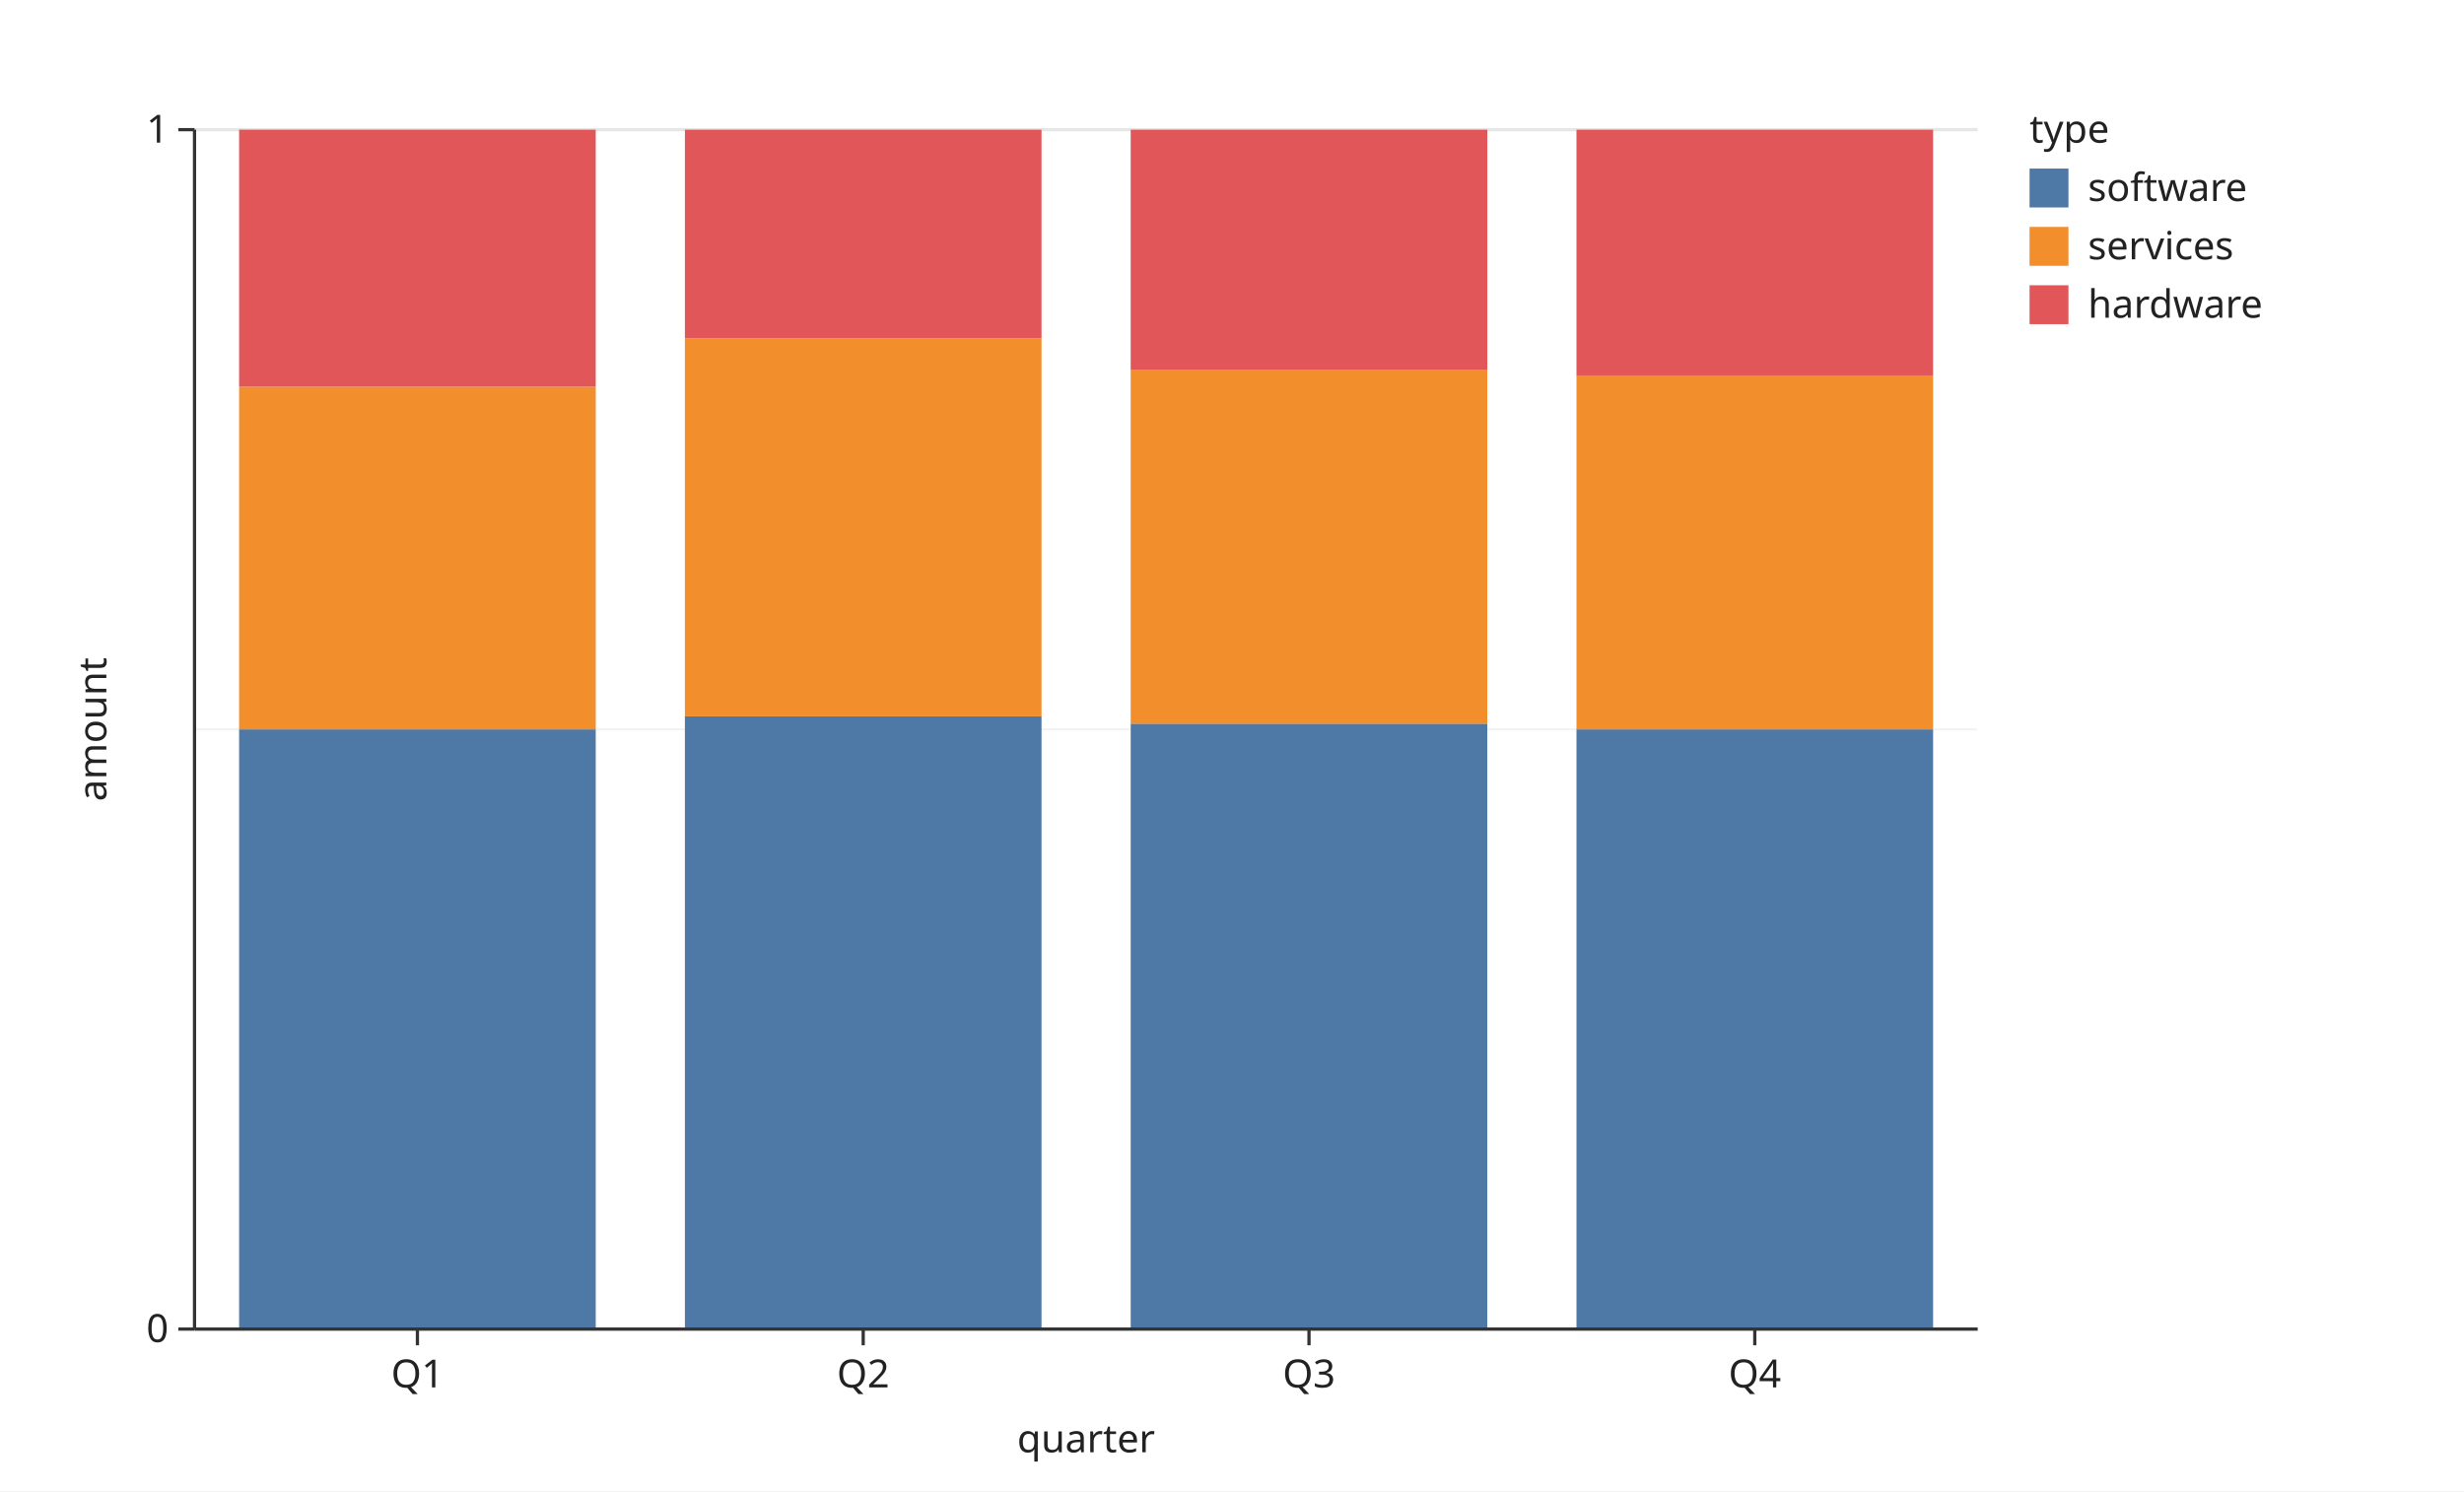
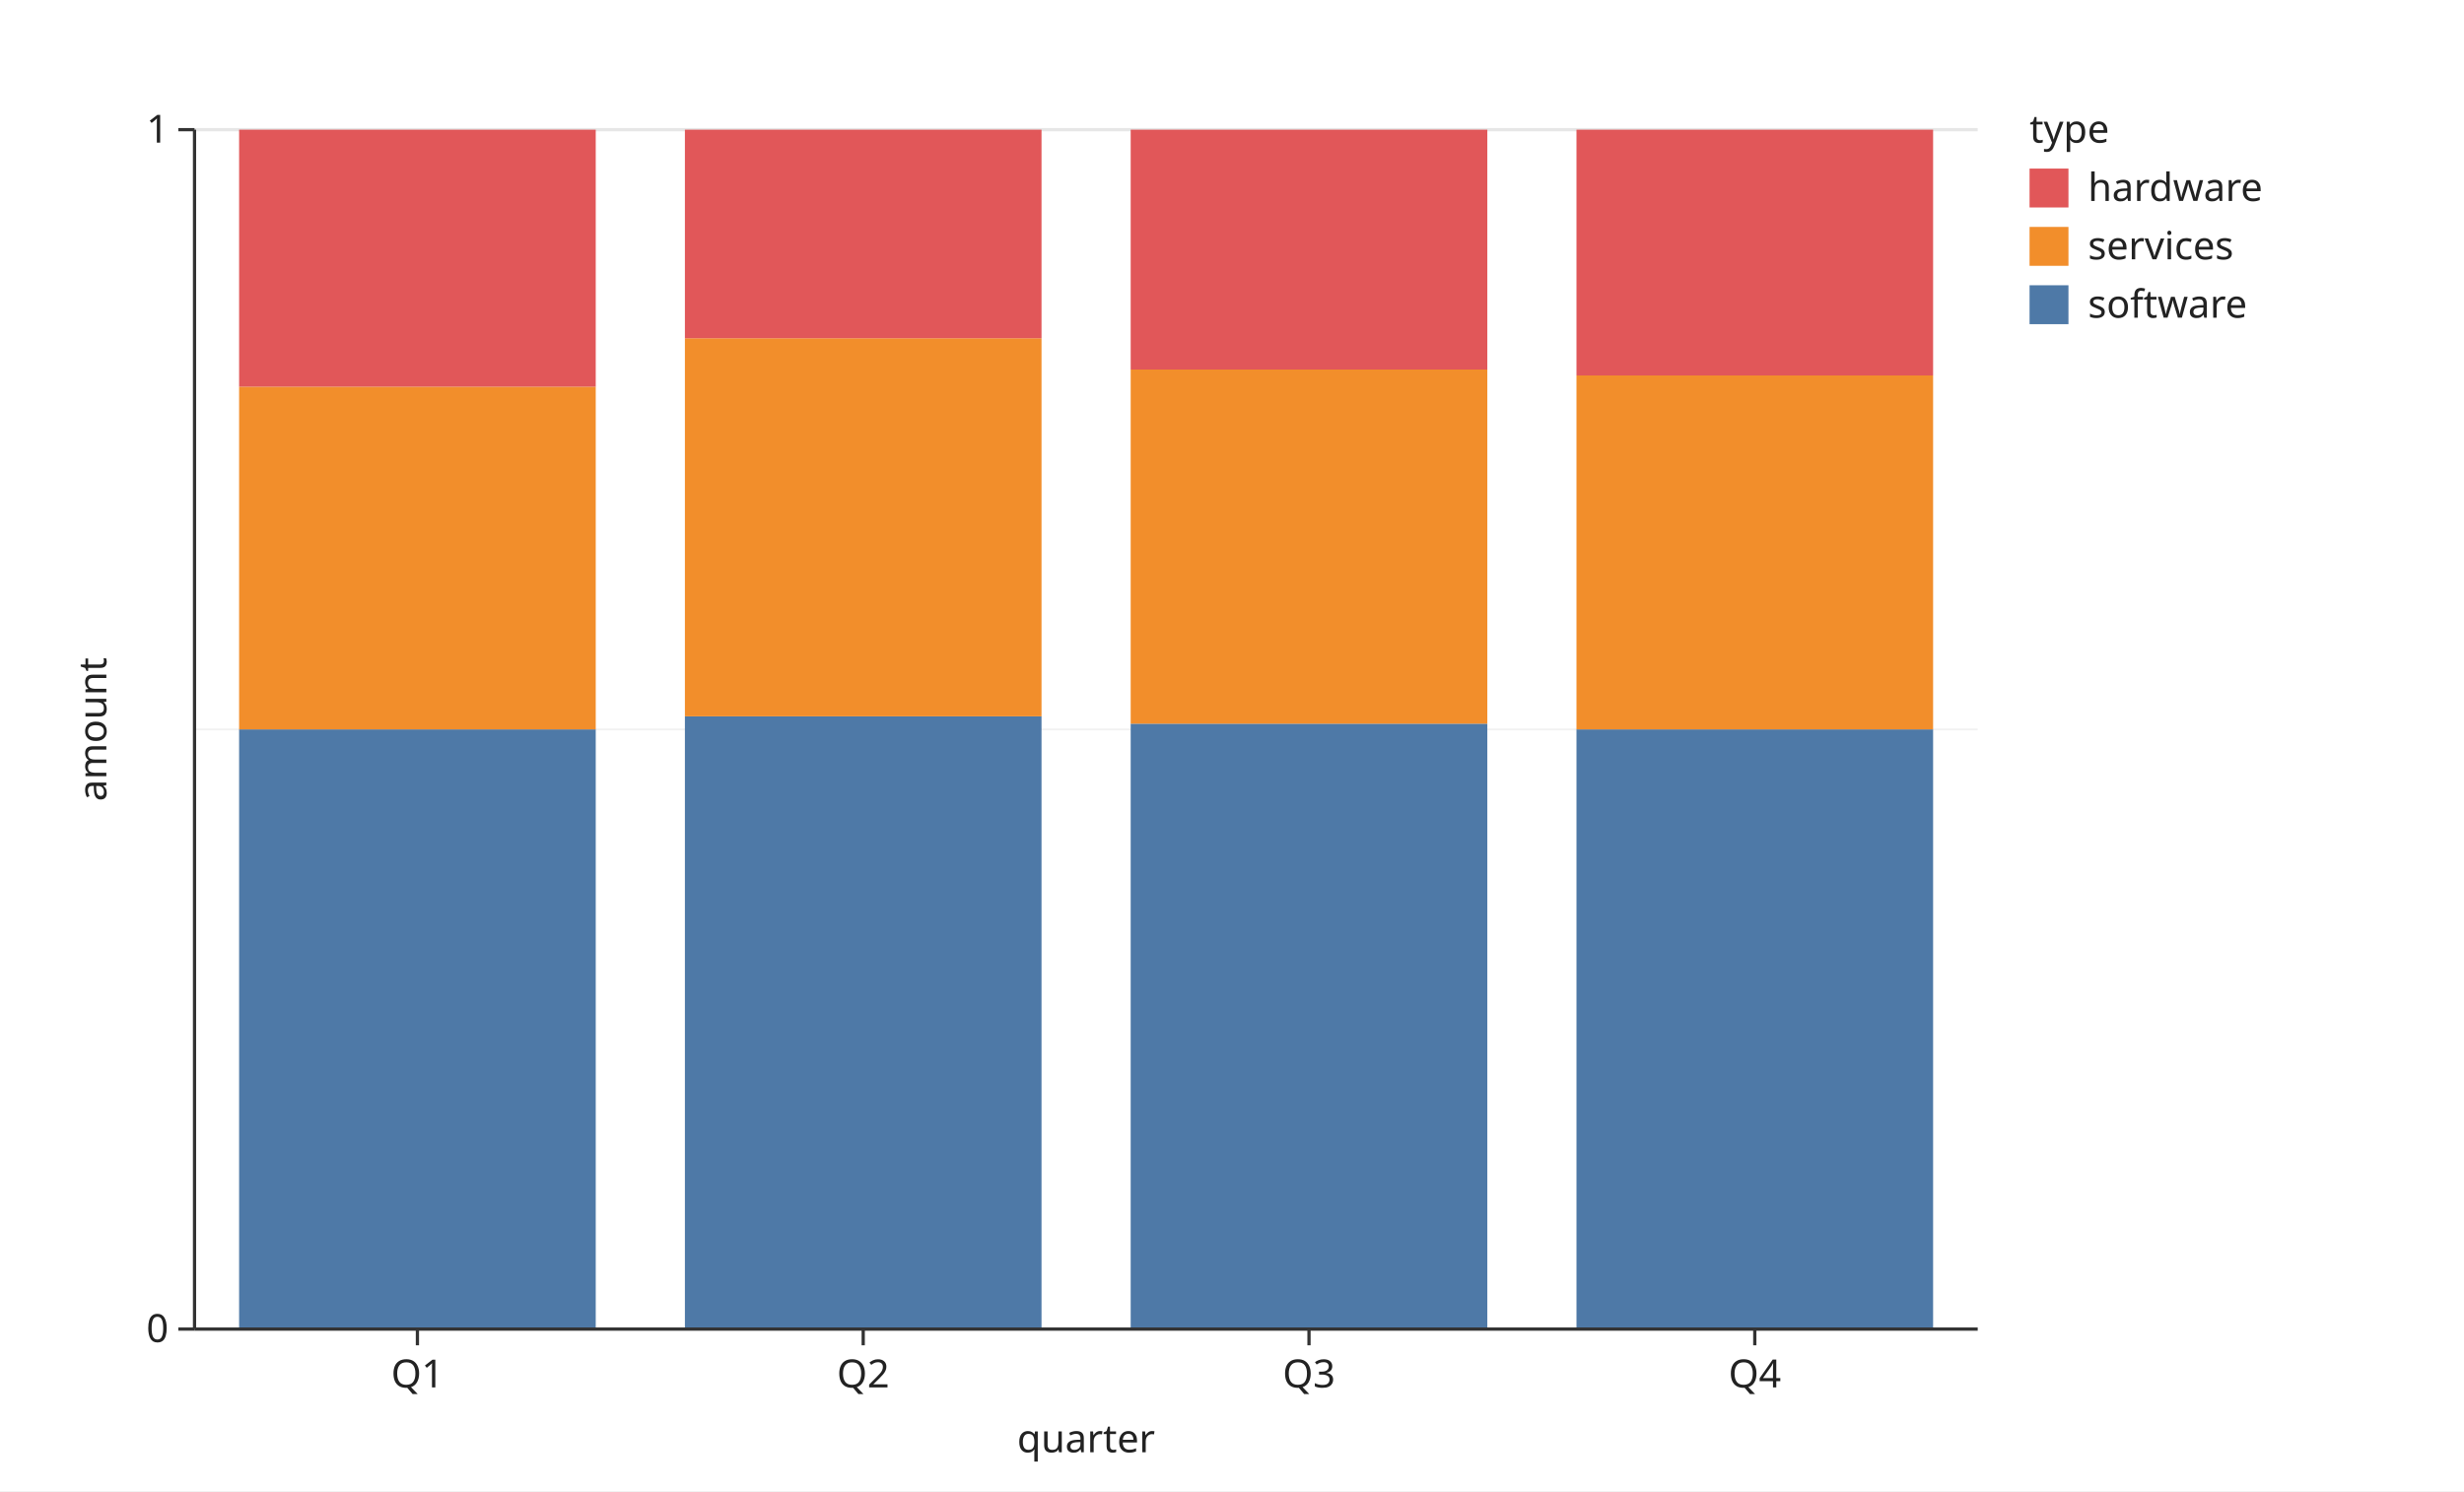
<svg xmlns="http://www.w3.org/2000/svg" width="760" height="460" viewBox="0 0 760 460" role="img">
  <rect class="algraf-background" x="0" y="0" width="760" height="460" fill="#ffffff" />
  <rect class="algraf-plot-area" x="60" y="40" width="550" height="370" fill="#ffffff" />
  <g class="algraf-grid">
    <line x1="60" y1="225" x2="610" y2="225" stroke="#f2f2f2" stroke-width="0.6" />
    <line x1="60" y1="410" x2="610" y2="410" stroke="#e6e6e6" stroke-width="1" />
    <line x1="60" y1="40" x2="610" y2="40" stroke="#e6e6e6" stroke-width="1" />
  </g>
  <g class="algraf-layer algraf-geom-bar">
    <rect x="73.75" y="225" width="110" height="185" fill="#4E79A7" opacity="1" />
    <rect x="73.75" y="119.286" width="110" height="105.714" fill="#F28E2B" opacity="1" />
    <rect x="73.75" y="40" width="110" height="79.286" fill="#E15759" opacity="1" />
    <rect x="211.25" y="220.978" width="110" height="189.022" fill="#4E79A7" opacity="1" />
    <rect x="211.25" y="104.348" width="110" height="116.63" fill="#F28E2B" opacity="1" />
    <rect x="211.25" y="40" width="110" height="64.348" fill="#E15759" opacity="1" />
    <rect x="348.75" y="223.238" width="110" height="186.762" fill="#4E79A7" opacity="1" />
    <rect x="348.75" y="114" width="110" height="109.238" fill="#F28E2B" opacity="1" />
    <rect x="348.75" y="40" width="110" height="74" fill="#E15759" opacity="1" />
    <rect x="486.25" y="225" width="110" height="185" fill="#4E79A7" opacity="1" />
    <rect x="486.25" y="115.82" width="110" height="109.18" fill="#F28E2B" opacity="1" />
    <rect x="486.25" y="40" width="110" height="75.82" fill="#E15759" opacity="1" />
  </g>
  <g class="algraf-axes">
    <line x1="60" y1="410" x2="610" y2="410" stroke="#333333" stroke-width="1" />
    <line x1="128.75" y1="410" x2="128.75" y2="415" stroke="#333333" stroke-width="1" />
    <text x="128.75" y="428" text-anchor="middle" font-family="system-ui, sans-serif" font-size="12" fill="#222222">Q1</text>
    <line x1="266.25" y1="410" x2="266.25" y2="415" stroke="#333333" stroke-width="1" />
    <text x="266.25" y="428" text-anchor="middle" font-family="system-ui, sans-serif" font-size="12" fill="#222222">Q2</text>
    <line x1="403.75" y1="410" x2="403.75" y2="415" stroke="#333333" stroke-width="1" />
    <text x="403.75" y="428" text-anchor="middle" font-family="system-ui, sans-serif" font-size="12" fill="#222222">Q3</text>
    <line x1="541.25" y1="410" x2="541.25" y2="415" stroke="#333333" stroke-width="1" />
    <text x="541.25" y="428" text-anchor="middle" font-family="system-ui, sans-serif" font-size="12" fill="#222222">Q4</text>
    <text x="335" y="448" text-anchor="middle" font-family="system-ui, sans-serif" font-size="12" fill="#222222">quarter</text>
    <line x1="60" y1="40" x2="60" y2="410" stroke="#333333" stroke-width="1" />
    <line x1="55" y1="410" x2="60" y2="410" stroke="#333333" stroke-width="1" />
    <text x="52" y="414" text-anchor="end" font-family="system-ui, sans-serif" font-size="12" fill="#222222">0</text>
    <line x1="55" y1="40" x2="60" y2="40" stroke="#333333" stroke-width="1" />
    <text x="52" y="44" text-anchor="end" font-family="system-ui, sans-serif" font-size="12" fill="#222222">1</text>
    <text x="32.8" y="225" text-anchor="middle" transform="rotate(-90 32.8 225)" font-family="system-ui, sans-serif" font-size="12" fill="#222222">amount</text>
  </g>
  <g class="algraf-legends">
    <text x="626" y="44" text-anchor="start" font-family="system-ui, sans-serif" font-size="12" fill="#222222">type</text>
-     <rect x="626" y="52" width="12" height="12" fill="#4E79A7" />
-     <text x="644" y="62" text-anchor="start" font-family="system-ui, sans-serif" font-size="12" fill="#222222">software</text>
+     <rect x="626" y="52" width="12" height="12" fill="#E15759" />
+     <text x="644" y="62" text-anchor="start" font-family="system-ui, sans-serif" font-size="12" fill="#222222">hardware</text>
    <rect x="626" y="70" width="12" height="12" fill="#F28E2B" />
    <text x="644" y="80" text-anchor="start" font-family="system-ui, sans-serif" font-size="12" fill="#222222">services</text>
-     <rect x="626" y="88" width="12" height="12" fill="#E15759" />
-     <text x="644" y="98" text-anchor="start" font-family="system-ui, sans-serif" font-size="12" fill="#222222">hardware</text>
+     <rect x="626" y="88" width="12" height="12" fill="#4E79A7" />
+     <text x="644" y="98" text-anchor="start" font-family="system-ui, sans-serif" font-size="12" fill="#222222">software</text>
  </g>
</svg>
